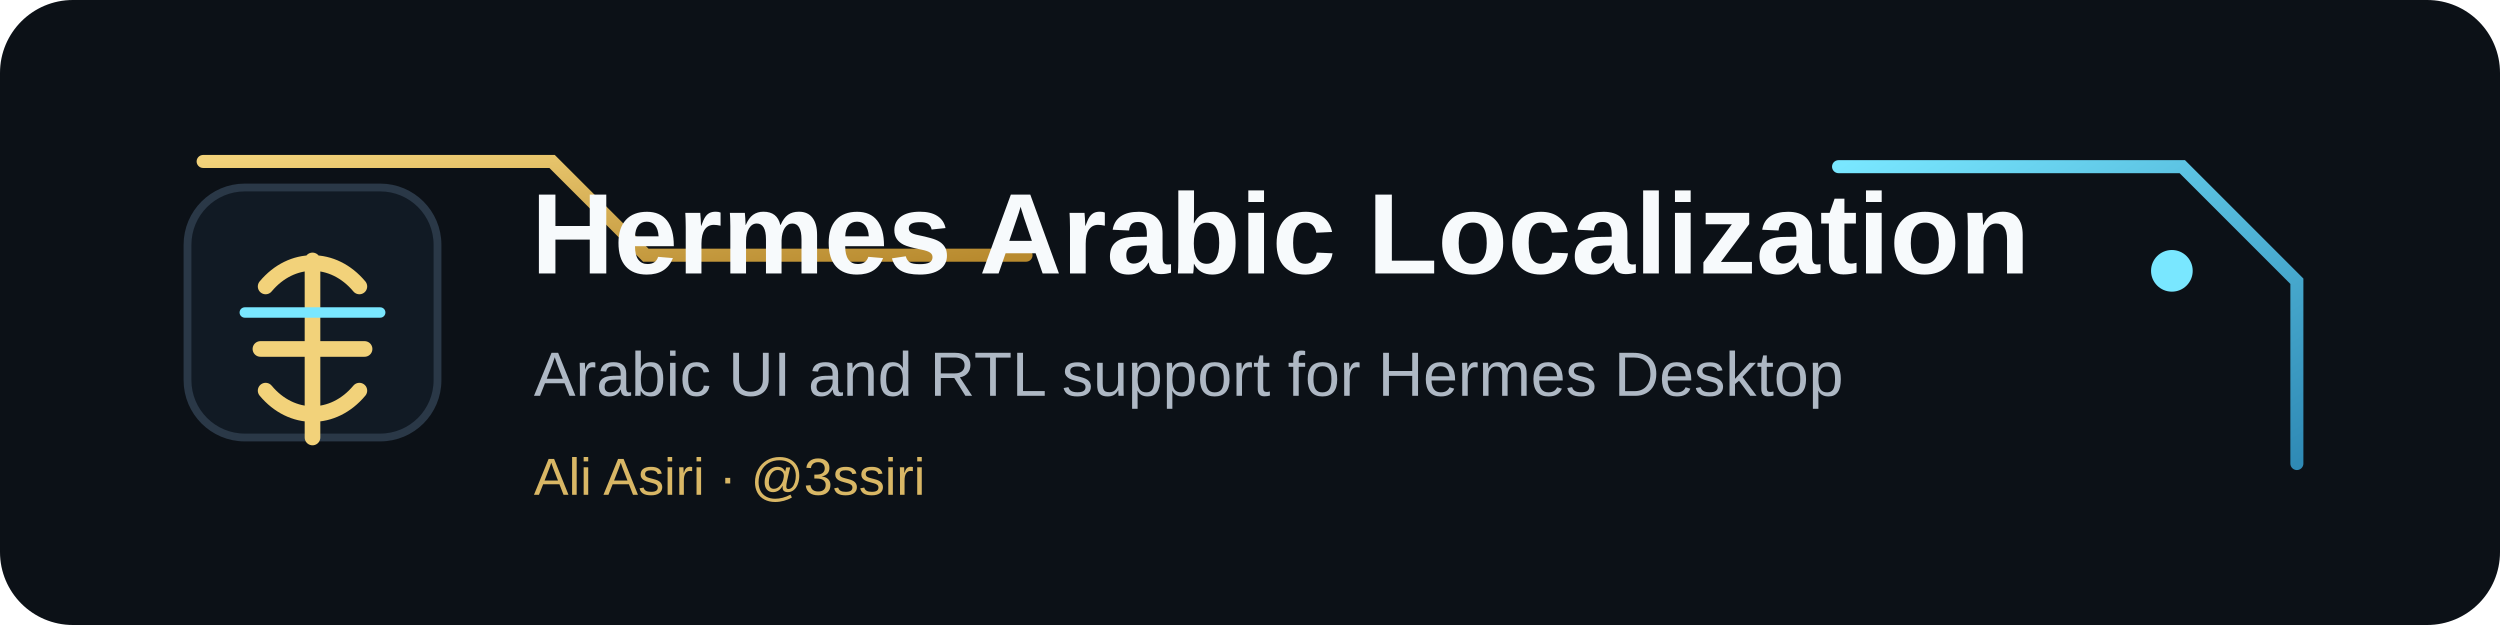
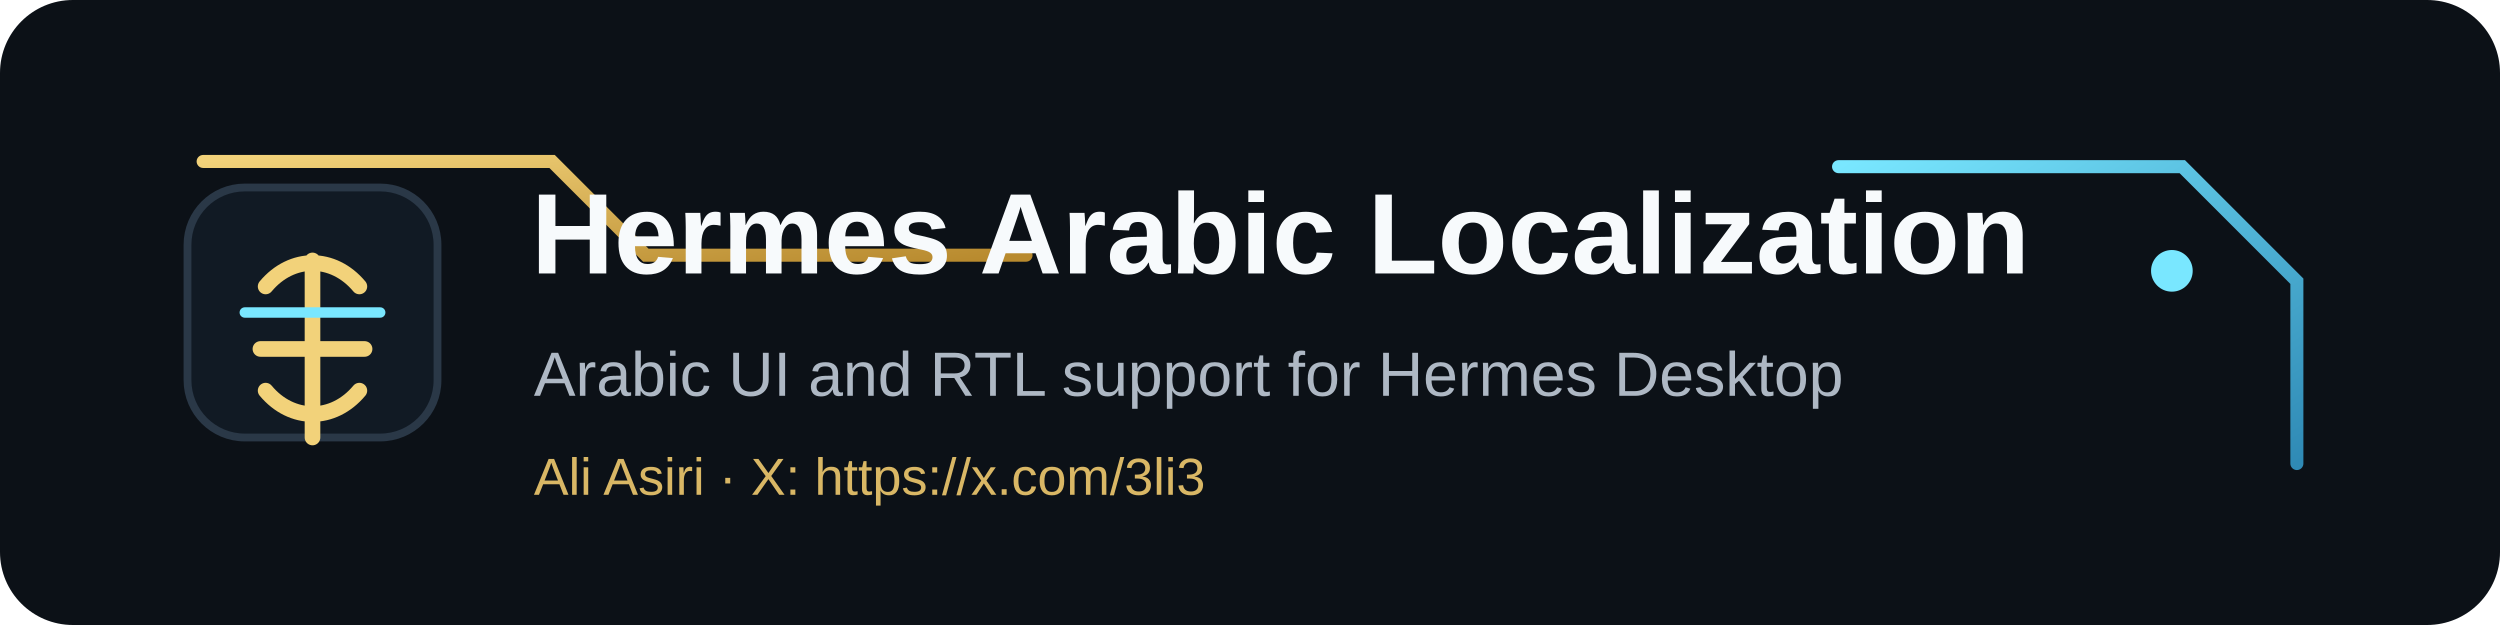
<svg xmlns="http://www.w3.org/2000/svg" width="960" height="240" viewBox="0 0 960 240" role="img" aria-labelledby="title desc">
  <defs>
    <linearGradient id="gold" x1="0" x2="1" y1="0" y2="1">
      <stop offset="0" stop-color="#f2d27a" />
      <stop offset="1" stop-color="#b88a2e" />
    </linearGradient>
    <linearGradient id="cyan" x1="0" x2="1" y1="0" y2="1">
      <stop offset="0" stop-color="#79e7ff" />
      <stop offset="1" stop-color="#2f8ab5" />
    </linearGradient>
  </defs>
  <rect width="960" height="240" rx="28" fill="#0c1117" />
  <path d="M78 62h134l36 36h146" fill="none" stroke="url(#gold)" stroke-width="5" stroke-linecap="round" />
  <path d="M706 64h132l44 44v70" fill="none" stroke="url(#cyan)" stroke-width="5" stroke-linecap="round" />
  <circle cx="112" cy="100" r="8" fill="#f2d27a" />
  <circle cx="834" cy="104" r="8" fill="#79e7ff" />
  <g transform="translate(72 72)">
    <rect width="96" height="96" rx="22" fill="#111a24" stroke="#2a3847" stroke-width="3" />
    <path d="M28 62h40M48 28v68M30 38c10-12 26-12 36 0M30 78c10 12 26 12 36 0" fill="none" stroke="#f2d27a" stroke-width="6" stroke-linecap="round" />
    <path d="M22 48h52" stroke="#79e7ff" stroke-width="4" stroke-linecap="round" />
  </g>
  <text x="204" y="105" fill="#f7fafc" font-family="Segoe UI, Arial, sans-serif" font-size="44" font-weight="700">Hermes Arabic Localization</text>
  <text x="205" y="152" fill="#aeb8c4" font-family="Segoe UI, Arial, sans-serif" font-size="24">Arabic UI and RTL support for Hermes Desktop</text>
-   <text x="205" y="190" fill="#d9b765" font-family="Segoe UI, Arial, sans-serif" font-size="20">Ali Asiri · @3ssiri</text>
+   <text x="205" y="190" fill="#d9b765" font-family="Segoe UI, Arial, sans-serif" font-size="20">Ali Asiri · X: https://x.com/3li3</text>
</svg>
